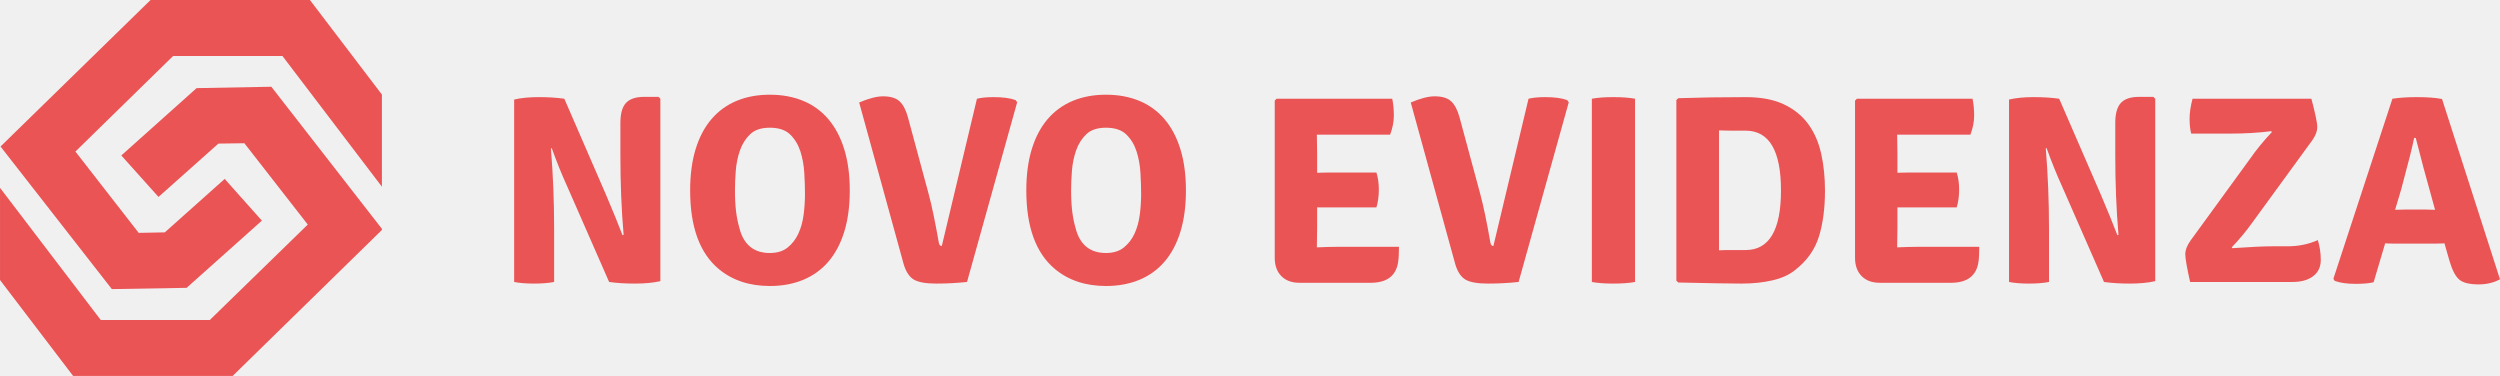
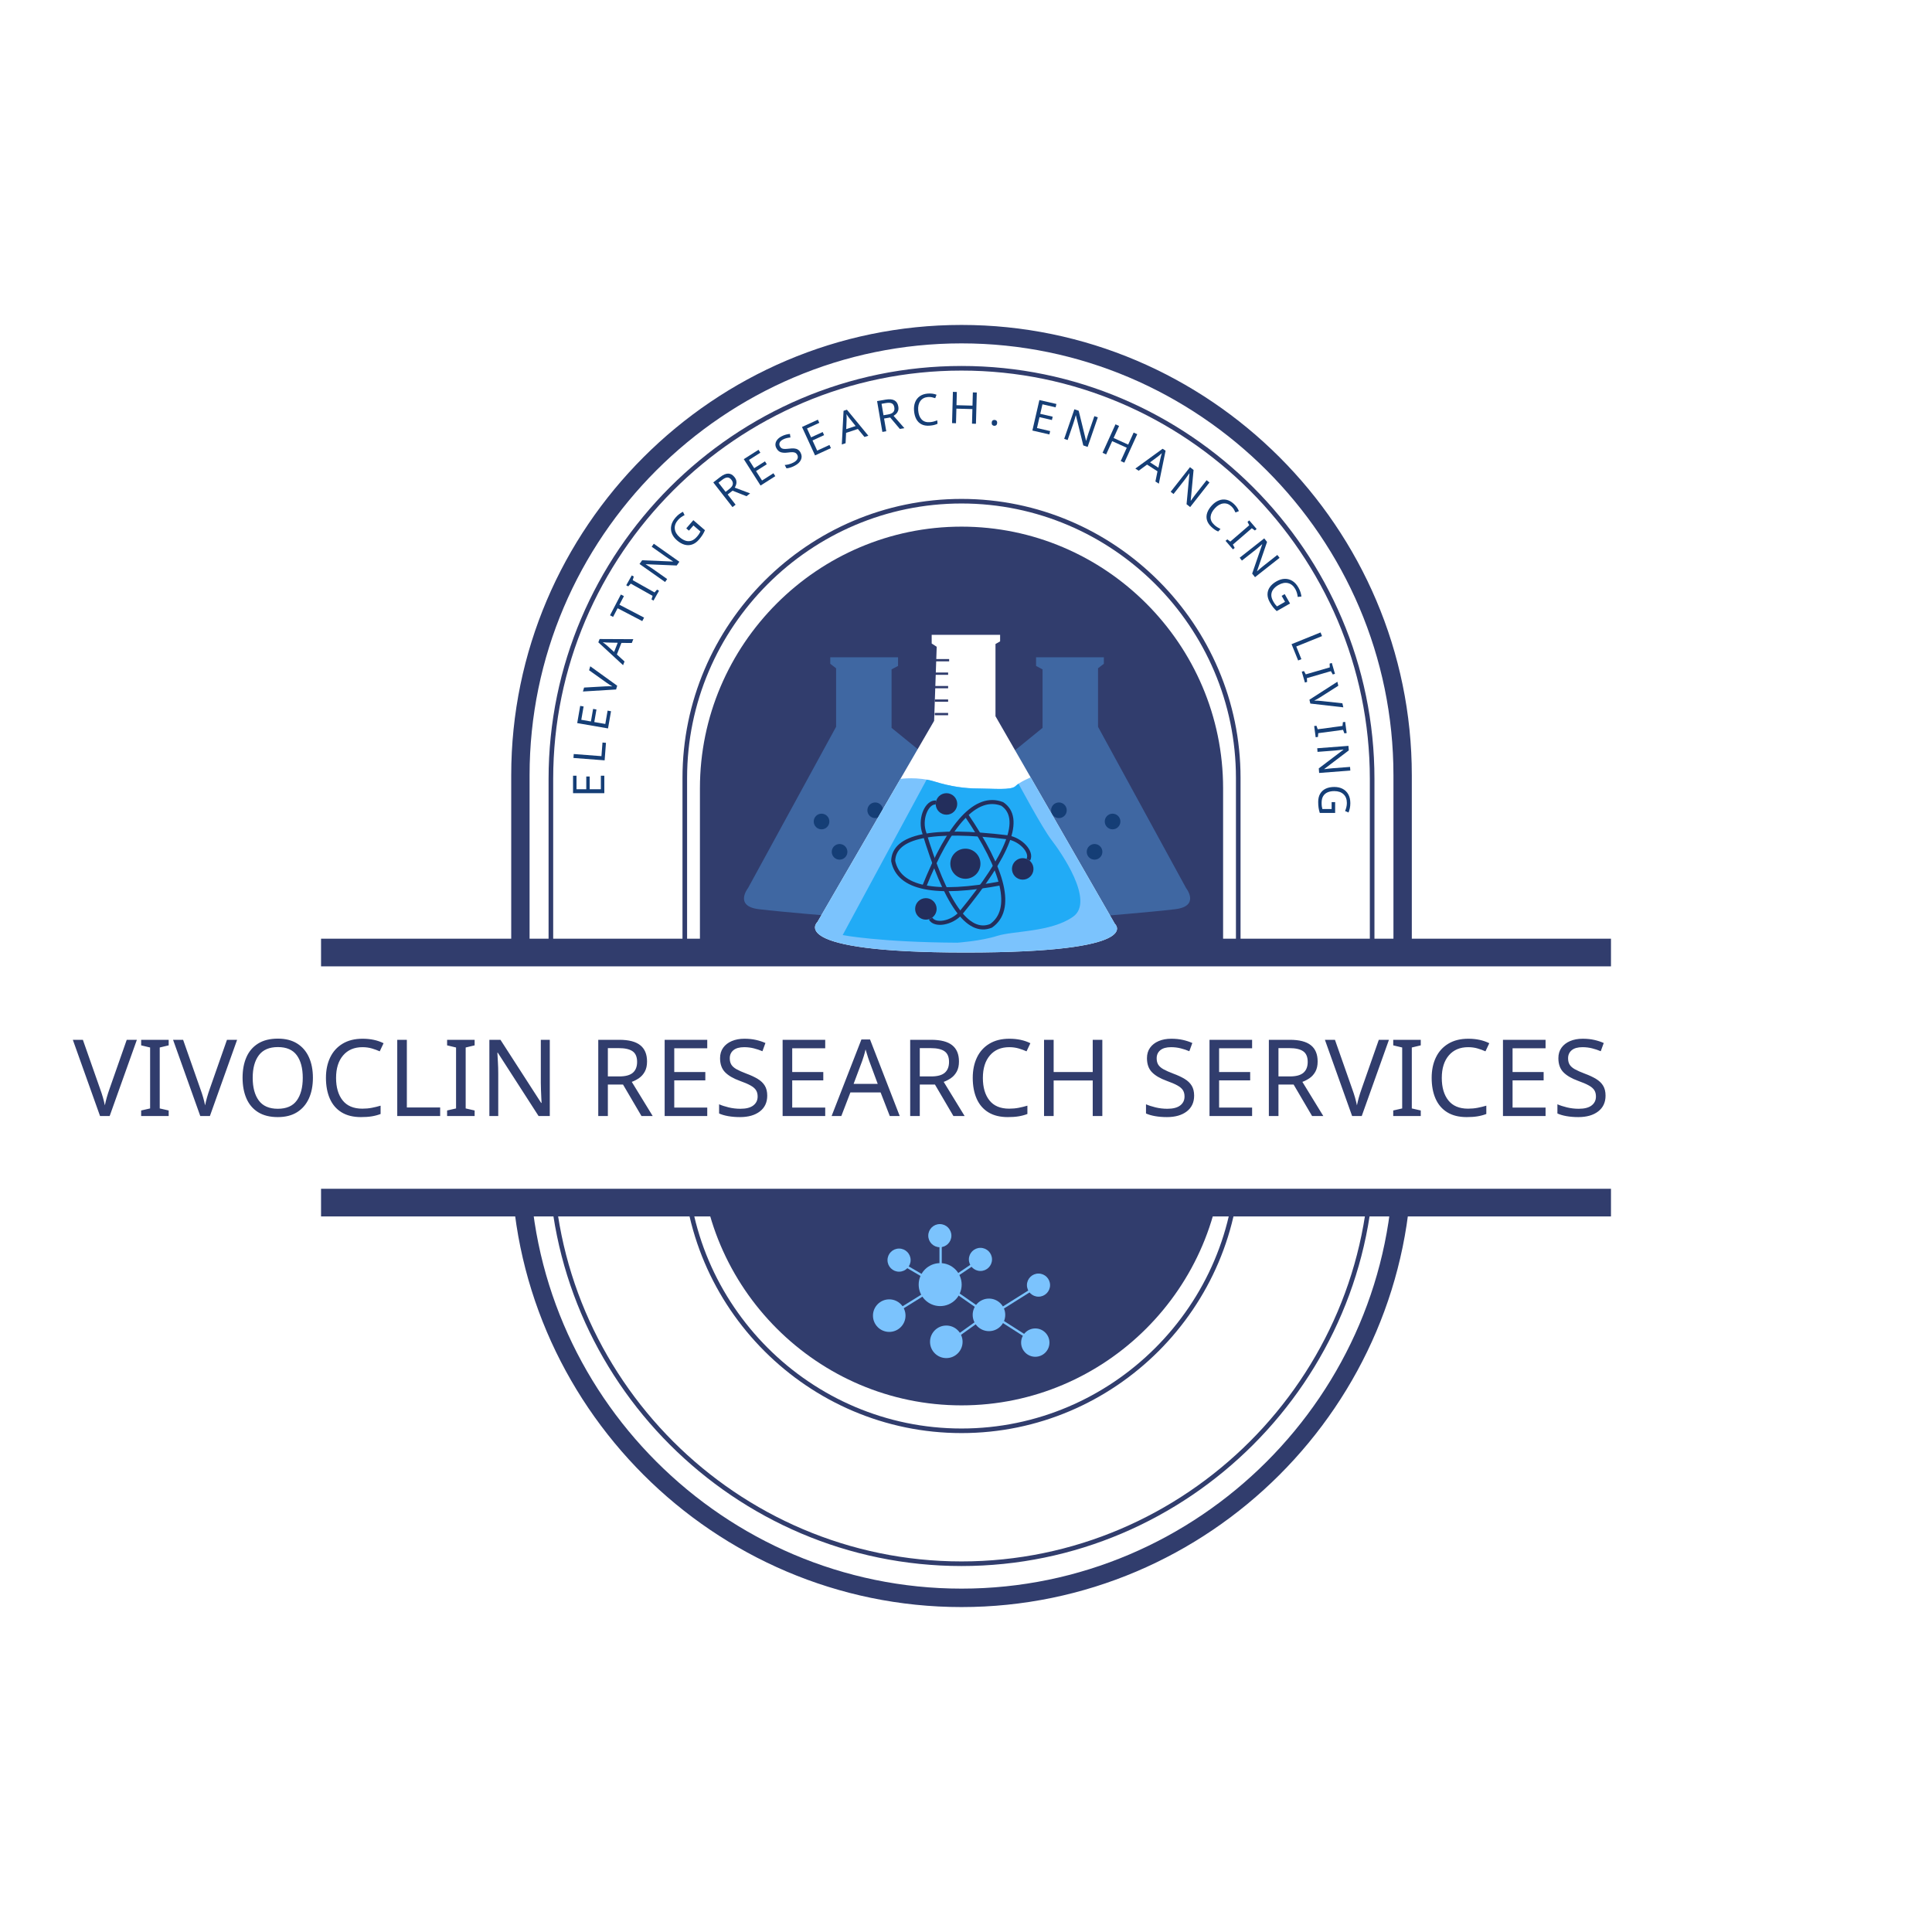
- <svg xmlns="http://www.w3.org/2000/svg" width="429" height="64.516" viewBox="0 0 369.548 55.576" class="looka-1j8o68f">
-   <defs id="SvgjsDefs1243" />
-   <g id="SvgjsG1244" featurekey="HdFLvg-0" transform="matrix(18.63705,0,0,18.63705,-18.35749,-18.80478)" fill="#ea5455">
-     <g>
-       <g>
-         <polygon fill="#ea5455" points="2.179,1.009 0.989,2.171 1.872,3.302 2.465,3.292 3.062,2.759 2.767,2.428 2.292,2.852     2.085,2.856 1.583,2.211 2.358,1.453 3.225,1.453 4.014,2.49 4.014,1.759 3.443,1.009   " />
-       </g>
-       <g>
-         <polygon fill="#ea5455" points="2.544,1.708 1.947,2.242 2.242,2.571 2.717,2.148 2.923,2.145 3.426,2.79 2.649,3.547     1.784,3.547 0.985,2.499 0.985,3.23 1.565,3.991 2.83,3.991 4.014,2.833 4.014,2.824 3.137,1.697   " />
-       </g>
-     </g>
-   </g>
-   <g id="SvgjsG1245" featurekey="VomJeJ-0" transform="matrix(1.982899,0,0,1.982899,72.986,2.02329)" fill="#ea5455">
-     <path d="M12.28 6.2 l0.14 0.14 l0 13.6 q-0.8 0.18 -1.89 0.18 t-1.93 -0.12 l-3.14 -7.16 q-0.56 -1.22 -1.14 -2.82 l-0.06 0.02 q0.24 2.92 0.24 5.98 l0 3.98 q-0.62 0.12 -1.5 0.12 t-1.48 -0.12 l0 -13.6 q0.76 -0.18 1.83 -0.18 t1.91 0.12 l3.1 7.14 q0.84 1.98 1.24 3.04 l0.08 -0.04 q-0.24 -2.78 -0.24 -5.9 l0 -2.44 q0 -1.04 0.42 -1.49 t1.36 -0.45 l1.06 0 z M18.4 16.28 q0.54 1.56 2.18 1.56 q0.82 0 1.33 -0.41 t0.8 -1.04 t0.39 -1.41 t0.1 -1.54 q0 -0.7 -0.05 -1.56 t-0.29 -1.61 t-0.76 -1.26 t-1.52 -0.51 q-0.96 0 -1.47 0.49 t-0.76 1.21 t-0.31 1.53 t-0.06 1.43 q0 0.92 0.09 1.64 t0.33 1.48 z M16.78 19.04 q-2.14 -1.78 -2.14 -5.86 q0 -1.76 0.41 -3.09 t1.18 -2.23 t1.87 -1.36 t2.48 -0.46 t2.49 0.46 t1.88 1.37 t1.18 2.24 t0.41 3.07 t-0.41 3.07 t-1.18 2.23 t-1.88 1.36 t-2.49 0.46 q-2.28 0 -3.8 -1.26 z M33.4 17.32 l2.62 -10.98 q0.48 -0.12 1.24 -0.12 q1.04 0 1.64 0.22 l0.12 0.16 l-3.74 13.4 q-1.14 0.12 -2.29 0.12 t-1.66 -0.29 t-0.77 -1.15 l-3.32 -12.06 q1.08 -0.46 1.78 -0.46 q0.84 0 1.24 0.38 t0.62 1.2 l1.54 5.7 q0.36 1.34 0.76 3.64 q0.04 0.24 0.22 0.24 z M43.46 16.28 q0.54 1.56 2.18 1.56 q0.82 0 1.33 -0.41 t0.8 -1.04 t0.39 -1.41 t0.1 -1.54 q0 -0.7 -0.05 -1.56 t-0.29 -1.61 t-0.76 -1.26 t-1.52 -0.51 q-0.96 0 -1.47 0.49 t-0.76 1.21 t-0.31 1.53 t-0.06 1.43 q0 0.92 0.09 1.64 t0.33 1.48 z M41.84 19.04 q-2.14 -1.78 -2.14 -5.86 q0 -1.76 0.41 -3.09 t1.18 -2.23 t1.87 -1.36 t2.48 -0.46 t2.49 0.46 t1.88 1.37 t1.18 2.24 t0.41 3.07 t-0.41 3.07 t-1.18 2.23 t-1.88 1.36 t-2.49 0.46 q-2.28 0 -3.8 -1.26 z M61.38 15.96 l-0.02 1.44 l0 0.02 q0.92 -0.04 1.48 -0.04 l4.64 0 q0 0.74 -0.06 1.14 q-0.24 1.54 -2.04 1.54 l-5.32 0 q-0.86 0 -1.35 -0.5 t-0.49 -1.36 l0 -11.72 l0.14 -0.14 l8.62 0 q0.12 0.58 0.12 1.26 t-0.28 1.42 l-5.46 0 l0.02 1.44 l0 1.4 q0.52 -0.02 1.36 -0.02 l3.06 0 q0.18 0.56 0.18 1.28 t-0.18 1.32 l-4.42 0 l0 1.52 z M74.52 17.32 l2.62 -10.98 q0.48 -0.12 1.24 -0.12 q1.04 0 1.64 0.22 l0.12 0.16 l-3.74 13.4 q-1.14 0.12 -2.29 0.12 t-1.66 -0.29 t-0.77 -1.15 l-3.32 -12.06 q1.08 -0.46 1.78 -0.46 q0.84 0 1.24 0.38 t0.62 1.2 l1.54 5.7 q0.36 1.34 0.76 3.64 q0.04 0.24 0.22 0.24 z M81.86 20 l0 -13.66 q0.62 -0.12 1.6 -0.12 t1.62 0.12 l0 13.66 q-0.64 0.12 -1.62 0.12 t-1.6 -0.12 z M97 19.12 q-0.64 0.52 -1.68 0.76 t-2.3 0.24 q-0.62 0 -1.79 -0.02 t-2.93 -0.06 l-0.14 -0.14 l0 -13.46 l0.14 -0.14 q1.16 -0.04 2.41 -0.06 t2.63 -0.02 q1.7 0 2.84 0.54 t1.82 1.48 t0.96 2.21 t0.28 2.73 q0 2 -0.46 3.46 t-1.78 2.48 z M93.32 17.62 q2.64 0 2.64 -4.44 q0 -4.46 -2.64 -4.46 l-1.13 0 t-0.85 -0.02 l0 8.94 q0.36 -0.02 0.85 -0.02 l1.13 0 z M104.64 15.96 l-0.02 1.44 l0 0.02 q0.92 -0.04 1.48 -0.04 l4.64 0 q0 0.74 -0.06 1.14 q-0.24 1.54 -2.04 1.54 l-5.32 0 q-0.86 0 -1.35 -0.5 t-0.49 -1.36 l0 -11.72 l0.14 -0.14 l8.62 0 q0.12 0.58 0.12 1.26 t-0.28 1.42 l-5.46 0 l0.02 1.44 l0 1.4 q0.52 -0.02 1.36 -0.02 l3.06 0 q0.18 0.56 0.18 1.28 t-0.18 1.32 l-4.42 0 l0 1.52 z M123.72 6.2 l0.14 0.14 l0 13.6 q-0.8 0.18 -1.89 0.18 t-1.93 -0.12 l-3.14 -7.16 q-0.56 -1.22 -1.14 -2.82 l-0.06 0.02 q0.24 2.92 0.24 5.98 l0 3.98 q-0.62 0.12 -1.5 0.12 t-1.48 -0.12 l0 -13.6 q0.76 -0.18 1.83 -0.18 t1.91 0.12 l3.1 7.14 q0.84 1.98 1.24 3.04 l0.08 -0.04 q-0.24 -2.78 -0.24 -5.9 l0 -2.44 q0 -1.04 0.42 -1.49 t1.36 -0.45 l1.06 0 z M126.5 16.9 l4.44 -6.1 q0.68 -0.98 1.62 -1.98 l-0.06 -0.06 q-1.42 0.18 -3.1 0.18 l-2.86 0 q-0.12 -0.46 -0.12 -1.11 t0.22 -1.49 l8.86 0 q0.44 1.66 0.44 2.11 t-0.36 0.97 l-4.46 6.12 q-0.68 0.96 -1.56 1.88 l0.06 0.06 q2 -0.14 3 -0.14 l1.12 0 q1.2 0 2.24 -0.46 q0.22 0.7 0.22 1.48 t-0.57 1.21 t-1.53 0.43 l-7.64 0 q-0.36 -1.6 -0.36 -2.07 t0.4 -1.03 z M141.8 17.14 q-0.54 0 -0.8 -0.02 l-0.86 2.9 q-0.48 0.12 -1.34 0.12 q-0.96 0 -1.56 -0.22 l-0.1 -0.16 l4.4 -13.42 q0.78 -0.12 1.82 -0.12 q1.18 0 1.88 0.14 l4.32 13.44 q-0.7 0.38 -1.58 0.38 q-1.04 0 -1.46 -0.36 t-0.72 -1.38 l-0.38 -1.32 q-0.26 0.02 -0.78 0.02 l-2.84 0 z M141.74 14.62 l0.8 -0.02 l1.46 0 q0.1 0 0.35 0.01 t0.37 0.01 l-0.34 -1.24 q-0.48 -1.68 -1.1 -4.12 l-0.12 0 q-0.16 0.86 -0.96 3.82 z" />
+ <svg xmlns="http://www.w3.org/2000/svg" version="1.1" width="1440" height="1440" viewBox="0 0 1440 1440">
+   <g>
+     <path transform="matrix(1,0,0,-1,0,1440)" d="M0 1440H1440V0H0Z" fill="#ffffff" fill-rule="evenodd" />
+     <path transform="matrix(3.34996,0,0,-3.36385,0,1440)" stroke-width="4.085" stroke-linecap="butt" stroke-miterlimit="22.926" stroke-linejoin="miter" fill="none" stroke="#313d6d" d="M213.93 354.04V354.04C267.909 354.04 312.075 310.058 312.075 256.301V171.78C312.075 118.023 267.909 74.04 213.93 74.04 159.95 74.04 115.785 118.023 115.785 171.78V256.301C115.785 310.058 159.95 354.04 213.93 354.04Z" />
+     <path transform="matrix(3.18343,0,0,-3.18221,0,1440)" stroke-width="1.08" stroke-linecap="butt" stroke-miterlimit="22.926" stroke-linejoin="miter" fill="none" stroke="#313d6d" d="M225.121 366.258V366.258C277.999 366.258 321.263 322.978 321.263 270.079V182.436C321.263 129.538 277.999 86.257 225.121 86.257 172.243 86.257 128.979 129.538 128.979 182.436V270.079C128.979 322.978 172.243 366.258 225.121 366.258Z" />
+     <path transform="matrix(0,2.17757,2.1891,0,0,1440)" stroke-width="1.569" stroke-linecap="butt" stroke-miterlimit="22.926" stroke-linejoin="miter" fill="none" stroke="#313d6d" d="M-489.735 327.376V327.376C-489.735 379.196-447.111 421.595-395.017 421.595H-266.27C-214.175 421.595-171.552 379.196-171.552 327.376-171.552 275.555-214.175 233.157-266.27 233.157H-395.017C-447.111 233.157-489.735 275.555-489.735 327.376Z" />
+     <path transform="matrix(1,0,0,-1,0,1440)" d="M716.657 1047.477V1047.477C823.89 1047.477 911.626 959.742 911.626 852.508V587.492C911.626 480.258 823.89 392.522 716.657 392.522 609.423 392.522 521.687 480.258 521.687 587.492V852.508C521.687 959.742 609.423 1047.477 716.657 1047.477" fill="#313d6d" fill-rule="evenodd" />
+     <path transform="matrix(1,0,0,-1,0,1440)" d="M239.29 730.043H1200.725V543.649H239.29Z" fill="#ffffff" fill-rule="evenodd" />
+     <path transform="matrix(3.4356,0,0,-3.4356,0,1440)" stroke-width="6" stroke-linecap="butt" stroke-miterlimit="22.926" stroke-linejoin="miter" fill="none" stroke="#313d6d" d="M69.65 212.494H349.495" />
+     <path transform="matrix(3.4356,0,0,-3.4356,0,1440)" stroke-width="6" stroke-linecap="butt" stroke-miterlimit="22.926" stroke-linejoin="miter" fill="none" stroke="#313d6d" d="M69.65 158.24H349.495" />
+     <path transform="matrix(1,0,0,-1,0,1440)" d="M623.176 898.289 557.571 778.142C557.571 778.142 546.802 764.562 565.719 762.322 584.637 760.082 621.725 757.096 621.725 757.096L701.637 867.294 664.524 897.485V941.086L669.351 943.66V950.095H618.831V945.269L623.176 941.89Z" fill="#3f67a2" fill-rule="evenodd" />
+     <path transform="matrix(1,0,0,-1,0,1440)" d="M612.332 833.532C615.552 833.532 618.163 830.921 618.163 827.7 618.163 824.48 615.552 821.869 612.332 821.869 609.111 821.869 606.5 824.48 606.5 827.7 606.5 830.921 609.111 833.532 612.332 833.532" fill="#153e76" fill-rule="evenodd" />
+     <path transform="matrix(1,0,0,-1,0,1440)" d="M625.764 810.925C628.985 810.925 631.596 808.314 631.596 805.094 631.596 801.873 628.985 799.262 625.764 799.262 622.544 799.262 619.933 801.873 619.933 805.094 619.933 808.314 622.544 810.925 625.764 810.925" fill="#153e76" fill-rule="evenodd" />
+     <path transform="matrix(1,0,0,-1,0,1440)" d="M652.324 841.897C655.545 841.897 658.156 839.286 658.156 836.066 658.156 832.845 655.545 830.234 652.324 830.234 649.104 830.234 646.493 832.845 646.493 836.066 646.493 839.286 649.104 841.897 652.324 841.897" fill="#153e76" fill-rule="evenodd" />
+     <path transform="matrix(1,0,0,-1,0,1440)" d="M818.404 898.289 884.008 778.142C884.008 778.142 894.777 764.562 875.86 762.322 856.943 760.082 819.855 757.096 819.855 757.096L739.943 867.294 777.055 897.485V941.086L772.228 943.66V950.095H822.748V945.269L818.404 941.89Z" fill="#3f67a2" fill-rule="evenodd" />
+     <path transform="matrix(1,0,0,-1,0,1440)" d="M829.247 833.532C826.027 833.532 823.416 830.921 823.416 827.7 823.416 824.48 826.027 821.869 829.247 821.869 832.468 821.869 835.079 824.48 835.079 827.7 835.079 830.921 832.468 833.532 829.247 833.532" fill="#153e76" fill-rule="evenodd" />
+     <path transform="matrix(1,0,0,-1,0,1440)" d="M815.815 810.925C812.594 810.925 809.984 808.314 809.984 805.094 809.984 801.873 812.594 799.262 815.815 799.262 819.035 799.262 821.646 801.873 821.646 805.094 821.646 808.314 819.035 810.925 815.815 810.925" fill="#153e76" fill-rule="evenodd" />
+     <path transform="matrix(1,0,0,-1,0,1440)" d="M789.255 841.897C786.034 841.897 783.423 839.286 783.423 836.066 783.423 832.845 786.034 830.234 789.255 830.234 792.475 830.234 795.086 832.845 795.086 836.066 795.086 839.286 792.475 841.897 789.255 841.897" fill="#153e76" fill-rule="evenodd" />
+     <path transform="matrix(1,0,0,-1,0,1440)" d="M694.419 966.829H745.422V961.969L741.978 959.98V906.169L830.909 751.51C830.909 751.51 854.976 730.043 719.594 730.043 584.211 730.043 609.282 752.848 609.282 752.848L696.236 902.721 698.166 957.947 694.429 960.365Z" fill="#ffffff" fill-rule="evenodd" />
+     <path transform="matrix(1,0,0,-1,0,1440)" d="M768.201 860.566 830.909 751.51C830.909 751.51 854.976 730.043 719.594 730.043 584.211 730.043 609.282 752.848 609.282 752.848L671.139 859.465C671.139 859.465 684.178 861.315 696.388 857.535 708.599 853.754 719.066 852.301 729.533 852.301 740 852.301 753.664 850.847 756.863 854.045 760.061 857.244 768.201 860.566 768.201 860.566" fill="#7bc3fd" fill-rule="evenodd" />
+     <path transform="matrix(3.4356,0,0,-3.4356,0,1440)" stroke-width=".5" stroke-linecap="butt" stroke-miterlimit="22.926" stroke-linejoin="miter" fill="none" stroke="#313d6d" d="M203.018 275.912H205.916" />
+     <path transform="matrix(3.4356,0,0,-3.4356,0,1440)" stroke-width=".5" stroke-linecap="butt" stroke-miterlimit="22.926" stroke-linejoin="miter" fill="none" stroke="#313d6d" d="M202.794 272.99H205.692" />
+     <path transform="matrix(3.4356,0,0,-3.4356,0,1440)" stroke-width=".5" stroke-linecap="butt" stroke-miterlimit="22.926" stroke-linejoin="miter" fill="none" stroke="#313d6d" d="M202.794 270.068H205.692" />
+     <path transform="matrix(3.4356,0,0,-3.4356,0,1440)" stroke-width=".5" stroke-linecap="butt" stroke-miterlimit="22.926" stroke-linejoin="miter" fill="none" stroke="#313d6d" d="M202.794 267.146H205.692" />
+     <path transform="matrix(1,0,0,-1,0,1440)" d="M759.149 855.871C759.181 855.892 776.793 822.904 783.703 813.964 790.611 805.024 816.274 768.366 799.824 756.744 783.372 745.122 755.407 746.313 743.233 742.439 731.061 738.565 713.621 737.373 713.621 737.373 656.043 737.671 628.077 743.035 628.077 743.035L690.653 858.925C692.555 858.579 694.482 858.125 696.388 857.535 708.599 853.755 719.066 852.301 729.533 852.301 740 852.301 753.664 850.847 756.863 854.045 757.467 854.65 758.25 855.26 759.149 855.871" fill="#21abf6" fill-rule="evenodd" />
+     <path transform="matrix(3.4356,0,0,-3.4356,0,1440)" stroke-width=".5" stroke-linecap="butt" stroke-miterlimit="22.926" stroke-linejoin="miter" fill="none" stroke="#313d6d" d="M202.794 264.223H205.692" />
+     <path transform="matrix(3.4356,0,0,-3.4356,0,1440)" stroke-width=".873" stroke-linecap="butt" stroke-miterlimit="22.926" stroke-linejoin="miter" fill="none" stroke="#232e5c" d="M200.457 226.701C205.937 240.432 211.754 246.918 217.434 244.723 221.926 241.696 218.926 233.809 208.435 221.063 206.431 218.798 202.784 218.239 201.897 219.863" />
+     <path transform="matrix(1,0,0,-1,0,1440)" d="M690.102 770.578C694.531 770.578 698.121 766.988 698.121 762.559 698.121 758.13 694.531 754.54 690.102 754.54 685.673 754.54 682.083 758.13 682.083 762.559 682.083 766.988 685.673 770.578 690.102 770.578" fill="#232e5c" fill-rule="evenodd" />
+     <path transform="matrix(-1.84832,-2.89604,-2.89604,1.84832,0,1440)" stroke-width=".873" stroke-linecap="butt" stroke-miterlimit="22.926" stroke-linejoin="miter" fill="none" stroke="#232e5c" d="M74.874-305.651C80.354-291.92 85.933-286.151 91.613-288.346 96.105-291.372 93.105-299.259 82.614-312.006 80.61-314.271 76.963-314.829 76.076-313.206" />
+     <path transform="matrix(1,0,0,-1,0,1440)" d="M755.517 788.056C753.135 791.789 754.229 796.747 757.963 799.129 761.696 801.512 766.653 800.418 769.036 796.684 771.419 792.951 770.324 787.993 766.591 785.61 762.857 783.228 757.9 784.322 755.517 788.056" fill="#232e5c" fill-rule="evenodd" />
+     <path transform="matrix(-1.91496,2.85241,2.85241,1.91496,0,1440)" stroke-width=".873" stroke-linecap="butt" stroke-miterlimit="22.926" stroke-linejoin="miter" fill="none" stroke="#232e5c" d="M-318.137 38.741C-312.657 52.472-306.749 59.03-301.07 56.836-296.577 53.809-299.577 45.922-310.068 33.175-312.072 30.91-315.719 30.352-316.606 31.976" />
+     <path transform="matrix(1,0,0,-1,0,1440)" d="M712.101 836.311C709.633 832.633 704.652 831.654 700.974 834.123 697.297 836.591 696.317 841.573 698.786 845.25 701.255 848.927 706.236 849.907 709.913 847.438 713.591 844.969 714.57 839.988 712.101 836.311" fill="#232e5c" fill-rule="evenodd" />
+     <path transform="matrix(1,0,0,-1,0,1440)" d="M719.554 807.45C725.749 807.45 730.771 802.427 730.771 796.233 730.771 790.038 725.749 785.015 719.554 785.015 713.359 785.015 708.337 790.038 708.337 796.233 708.337 802.427 713.359 807.45 719.554 807.45" fill="#232e5c" fill-rule="evenodd" />
+     <text fill="#313d6d" xml:space="preserve" transform="matrix(1 0 -0 1 0 1440)" font-size="79.565" font-family="BerlinSansFB">
+       <tspan y="-608.179" x="54.284 112.975 141.246 199.937 267.062 323.658 374.234 402.504 459.632 508.281 564.983 617.229 663.8 716.047 777.92 834.622 891.218 948.187 996.836 1043.407 1095.653 1152.355 1211.046 1239.317 1295.913 1348.159">VIVOCLIN RESEARCH SERVICES</tspan>
+     </text>
+     <text fill="#153e76" xml:space="preserve" transform="matrix(.9996327 .02710089 -.02710089 .9996327 0 1440)" font-size="32.639" font-family="BerlinSansFB">
+       <tspan y="-1143.442" x="675.694">H</tspan>
+     </text>
+     <text fill="#153e76" xml:space="preserve" transform="matrix(.9970775 .07639827 -.07639827 .9970775 0 1440)" font-size="32.641" font-family="BerlinSansFB">
+       <tspan y="-1176.404" x="648.719">.</tspan>
+     </text>
+     <text fill="#153e76" xml:space="preserve" transform="matrix(.9912358 .1321048 -.1321048 .9912358 0 1440)" font-size="32.639" font-family="BerlinSansFB">
+       <tspan y="-1211.159" x="588.872"> </tspan>
+     </text>
+     <text fill="#153e76" xml:space="preserve" transform="matrix(.9970775 -.07639827 .07639827 .9970775 0 1440)" font-size="32.641" font-family="BerlinSansFB">
+       <tspan y="-1066.855" x="763.923">C</tspan>
+     </text>
+     <text fill="#153e76" xml:space="preserve" transform="matrix(.9745192 .2243044 -.2243044 .9745192 0 1440)" font-size="32.639" font-family="BerlinSansFB">
+       <tspan y="-1263.182" x="495.673">E</tspan>
+     </text>
+     <text fill="#153e76" xml:space="preserve" transform="matrix(.9856157 -.1690027 .1690027 .9856157 0 1440)" font-size="32.639" font-family="BerlinSansFB">
+       <tspan y="-990.835" x="833.993">R</tspan>
+     </text>
+     <text fill="#153e76" xml:space="preserve" transform="matrix(.9454039 .3259013 -.3259013 .9454039 0 1440)" font-size="32.64" font-family="BerlinSansFB">
+       <tspan y="-1310.647" x="384.017">N</tspan>
+     </text>
+     <text fill="#153e76" xml:space="preserve" transform="matrix(.9494902 -.3137967 .3137967 .9494902 0 1440)" font-size="32.64" font-family="BerlinSansFB">
+       <tspan y="-855.829" x="943.654">A</tspan>
+     </text>
+     <text fill="#153e76" xml:space="preserve" transform="matrix(.9105959 .4132981 -.4132981 .9105959 0 1440)" font-size="32.64" font-family="BerlinSansFB">
+       <tspan y="-1343.58" x="289.471">H</tspan>
+     </text>
+     <text fill="#153e76" xml:space="preserve" transform="matrix(.90885 -.417123 .417123 .90885 0 1440)" font-size="32.638" font-family="BerlinSansFB">
+       <tspan y="-746.862" x="1008.014">E</tspan>
+     </text>
+     <text fill="#153e76" xml:space="preserve" transform="matrix(.8409705 .541081 -.541081 .8409705 0 1440)" font-size="32.641" font-family="BerlinSansFB">
+       <tspan y="-1375.173" x="121.452">A</tspan>
+     </text>
+     <text fill="#153e76" xml:space="preserve" transform="matrix(.8866776 -.4623883 .4623883 .8866776 0 1440)" font-size="32.641" font-family="BerlinSansFB">
+       <tspan y="-695.467" x="1022.525">S</tspan>
+     </text>
+     <text fill="#153e76" xml:space="preserve" transform="matrix(.8439455 -.5364289 .5364289 .8439455 0 1440)" font-size="32.638" font-family="BerlinSansFB">
+       <tspan y="-605.773" x="1053.567">E</tspan>
+     </text>
+     <text fill="#153e76" xml:space="preserve" transform="matrix(.7864953 .6175963 -.6175963 .7864953 0 1440)" font-size="32.64" font-family="BerlinSansFB">
+       <tspan y="-1383.163" x="20.123">N</tspan>
+     </text>
+     <text fill="#153e76" xml:space="preserve" transform="matrix(.7892176 -.6141136 .6141136 .7892176 0 1440)" font-size="32.639" font-family="BerlinSansFB">
+       <tspan y="-502.893" x="1079.915">R</tspan>
+     </text>
+     <text fill="#153e76" xml:space="preserve" transform="matrix(.7306029 .6828027 -.6828027 .7306029 0 1440)" font-size="32.64" font-family="BerlinSansFB">
+       <tspan y="-1381.971" x="-68.093">C</tspan>
+     </text>
+     <text fill="#153e76" xml:space="preserve" transform="matrix(.7309422 -.6824394 .6824394 .7309422 0 1440)" font-size="32.638" font-family="BerlinSansFB">
+       <tspan y="-403.994" x="1097.709"> </tspan>
+     </text>
+     <text fill="#153e76" xml:space="preserve" transform="matrix(.6530286 .7573332 -.7573332 .6530286 0 1440)" font-size="32.639" font-family="BerlinSansFB">
+       <tspan y="-1368.918" x="-190.068">I</tspan>
+     </text>
+     <text fill="#153e76" xml:space="preserve" transform="matrix(.6537839 -.7566813 .7566813 .6537839 0 1440)" font-size="32.641" font-family="BerlinSansFB">
+       <tspan y="-284.625" x="1112.77">G</tspan>
+     </text>
+     <text fill="#153e76" xml:space="preserve" transform="matrix(.6189956 .7853944 -.7853944 .6189956 0 1440)" font-size="32.64" font-family="BerlinSansFB">
+       <tspan y="-1359.724" x="-235.711">N</tspan>
+     </text>
+     <text fill="#153e76" xml:space="preserve" transform="matrix(.576318 -.8172255 .8172255 .576318 0 1440)" font-size="32.639" font-family="BerlinSansFB">
+       <tspan y="-174.784" x="1104.817">N</tspan>
+     </text>
+     <text fill="#153e76" xml:space="preserve" transform="matrix(.494609 .8691157 -.8691157 .494609 0 1440)" font-size="32.639" font-family="BerlinSansFB">
+       <tspan y="-1313.114" x="-406.342">G</tspan>
+     </text>
+     <text fill="#153e76" xml:space="preserve" transform="matrix(.4901283 -.8716503 .8716503 .4901283 0 1440)" font-size="32.638" font-family="BerlinSansFB">
+       <tspan y="-61.817" x="1102.408">I</tspan>
+     </text>
+     <text fill="#153e76" xml:space="preserve" transform="matrix(.4623883 .8866776 -.8866776 .4623883 0 1440)" font-size="32.641" font-family="BerlinSansFB">
+       <tspan y="-1298.108" x="-432.117"> </tspan>
+     </text>
+     <text fill="#153e76" xml:space="preserve" transform="matrix(.4623883 -.8866776 .8866776 .4623883 0 1440)" font-size="32.641" font-family="BerlinSansFB">
+       <tspan y="-27.324" x="1080.086">T</tspan>
+     </text>
+     <text fill="#153e76" xml:space="preserve" transform="matrix(.374802 .9271049 -.9271049 .374802 0 1440)" font-size="32.64" font-family="BerlinSansFB">
+       <tspan y="-1252.242" x="-532.272">L</tspan>
+     </text>
+     <text fill="#153e76" xml:space="preserve" transform="matrix(.3660917 -.9305788 .9305788 .3660917 0 1440)" font-size="32.641" font-family="BerlinSansFB">
+       <tspan y="86.496" x="1048.676">A</tspan>
+     </text>
+     <text fill="#153e76" xml:space="preserve" transform="matrix(.2785097 .9604334 -.9604334 .2785097 0 1440)" font-size="32.639" font-family="BerlinSansFB">
+       <tspan y="-1193.498" x="-633.276">I</tspan>
+     </text>
+     <text fill="#153e76" xml:space="preserve" transform="matrix(.2265025 .9740106 -.9740106 .2265025 0 1440)" font-size="32.64" font-family="BerlinSansFB">
+       <tspan y="-1158.646" x="-681.87">V</tspan>
+     </text>
+     <text fill="#153e76" xml:space="preserve" transform="matrix(.2786019 -.9604067 .9604067 .2786019 0 1440)" font-size="32.64" font-family="BerlinSansFB">
+       <tspan y="183.004" x="1009.035">V</tspan>
+     </text>
+     <text fill="#153e76" xml:space="preserve" transform="matrix(.133395 .991063 -.991063 .133395 0 1440)" font-size="32.641" font-family="BerlinSansFB">
+       <tspan y="-1090.651" x="-761.464">I</tspan>
+     </text>
+     <text fill="#153e76" xml:space="preserve" transform="matrix(.1707039 -.9853224 .9853224 .1707039 0 1440)" font-size="32.639" font-family="BerlinSansFB">
+       <tspan y="293.405" x="958.092">E</tspan>
+     </text>
+     <text fill="#153e76" xml:space="preserve" transform="matrix(.07639827 .9970775 -.9970775 .07639827 0 1440)" font-size="32.641" font-family="BerlinSansFB">
+       <tspan y="-1046.334" x="-807.881">N</tspan>
+     </text>
+     <text fill="#153e76" xml:space="preserve" transform="matrix(.07649768 -.9970698 .9970698 .07649768 0 1440)" font-size="32.641" font-family="BerlinSansFB">
+       <tspan y="382.529" x="902.023">L</tspan>
+     </text>
+     <text fill="#153e76" xml:space="preserve" transform="matrix(-.0005 .9999999 -.9999999 -.0005 0 1440)" font-size="32.64" font-family="BerlinSansFB">
+       <tspan y="-982.408" x="-855.921">G</tspan>
+     </text>
+     <text fill="#153e76" xml:space="preserve" transform="matrix(0 -1 1 0 0 1440)" font-size="32.64" font-family="BerlinSansFB">
+       <tspan y="450.425" x="845.637">E</tspan>
+     </text>
+     <path transform="matrix(1,0,0,-1,0,1440)" d="M700.749 498.548C709.598 498.548 716.77 491.375 716.77 482.527 716.77 473.678 709.598 466.506 700.749 466.506 691.901 466.506 684.728 473.678 684.728 482.527 684.728 491.375 691.901 498.548 700.749 498.548" fill="#7bc3fd" fill-rule="evenodd" />
+     <path transform="matrix(1,0,0,-1,0,1440)" d="M730.768 509.928C735.529 509.928 739.389 506.069 739.389 501.308 739.389 496.547 735.529 492.687 730.768 492.687 726.007 492.687 722.147 496.547 722.147 501.308 722.147 506.069 726.007 509.928 730.768 509.928" fill="#7bc3fd" fill-rule="evenodd" />
+     <path transform="matrix(1,0,0,-1,0,1440)" d="M700.494 527.628C705.255 527.628 709.115 523.768 709.115 519.007 709.115 514.245 705.255 510.386 700.494 510.386 695.733 510.386 691.874 514.245 691.874 519.007 691.874 523.768 695.733 527.628 700.494 527.628" fill="#7bc3fd" fill-rule="evenodd" />
+     <path transform="matrix(1,0,0,-1,0,1440)" d="M670.111 509.398C674.873 509.398 678.732 505.538 678.732 500.777 678.732 496.016 674.873 492.156 670.111 492.156 665.35 492.156 661.491 496.016 661.491 500.777 661.491 505.538 665.35 509.398 670.111 509.398" fill="#7bc3fd" fill-rule="evenodd" />
+     <path transform="matrix(1,0,0,-1,0,1440)" d="M662.79 471.538C669.491 471.538 674.922 466.107 674.922 459.406 674.922 452.705 669.491 447.274 662.79 447.274 656.089 447.274 650.658 452.705 650.658 459.406 650.658 466.107 656.089 471.538 662.79 471.538" fill="#7bc3fd" fill-rule="evenodd" />
+     <path transform="matrix(1,0,0,-1,0,1440)" d="M705.32 452.017C712.02 452.017 717.452 446.586 717.452 439.885 717.452 433.184 712.02 427.752 705.32 427.752 698.619 427.752 693.187 433.184 693.187 439.885 693.187 446.586 698.619 452.017 705.32 452.017" fill="#7bc3fd" fill-rule="evenodd" />
+     <path transform="matrix(1,0,0,-1,0,1440)" d="M737.116 472.108C743.816 472.108 749.248 466.676 749.248 459.976 749.248 453.275 743.816 447.843 737.116 447.843 730.415 447.843 724.983 453.275 724.983 459.976 724.983 466.676 730.415 472.108 737.116 472.108" fill="#7bc3fd" fill-rule="evenodd" />
+     <path transform="matrix(1,0,0,-1,0,1440)" d="M771.641 449.859C777.473 449.859 782.201 445.132 782.201 439.3 782.201 433.467 777.473 428.74 771.641 428.74 765.809 428.74 761.081 433.467 761.081 439.3 761.081 445.132 765.809 449.859 771.641 449.859" fill="#7bc3fd" fill-rule="evenodd" />
+     <path transform="matrix(1,0,0,-1,0,1440)" d="M774.035 490.77C778.796 490.77 782.656 486.911 782.656 482.15 782.656 477.389 778.796 473.529 774.035 473.529 769.274 473.529 765.414 477.389 765.414 482.15 765.414 486.911 769.274 490.77 774.035 490.77" fill="#7bc3fd" fill-rule="evenodd" />
+     <path transform="matrix(1,0,0,-1,0,1440)" d="M700.218 496.356V513.343H701.937V496.356Z" fill="#7bc3fd" />
+     <path transform="matrix(1,0,0,-1,0,1440)" d="M711.964 489.664 724.933 498.416 725.894 496.994 712.925 488.243Z" fill="#7bc3fd" />
+     <path transform="matrix(1,0,0,-1,0,1440)" d="M675.896 496.952 688.657 489.478 687.792 488.002 675.032 495.475Z" fill="#7bc3fd" />
+     <path transform="matrix(1,0,0,-1,0,1440)" d="M688.98 474.453 670.838 463.21 669.938 464.667 688.08 475.91Z" fill="#7bc3fd" />
+     <path transform="matrix(1,0,0,-1,0,1440)" d="M713.445 445.183 728.156 455.71 729.149 454.314 714.438 443.786Z" fill="#7bc3fd" />
+     <path transform="matrix(1,0,0,-1,0,1440)" d="M712.677 477.715 729.143 466.244 728.163 464.833 711.698 476.305Z" fill="#7bc3fd" />
+     <path transform="matrix(1,0,0,-1,0,1440)" d="M745.037 457.487 764.876 444.802 763.956 443.359 744.118 456.044Z" fill="#7bc3fd" />
+     <path transform="matrix(1,0,0,-1,0,1440)" d="M744.931 464.644 768.143 479.207 769.057 477.758 745.844 463.194Z" fill="#7bc3fd" />
  </g>
</svg>
